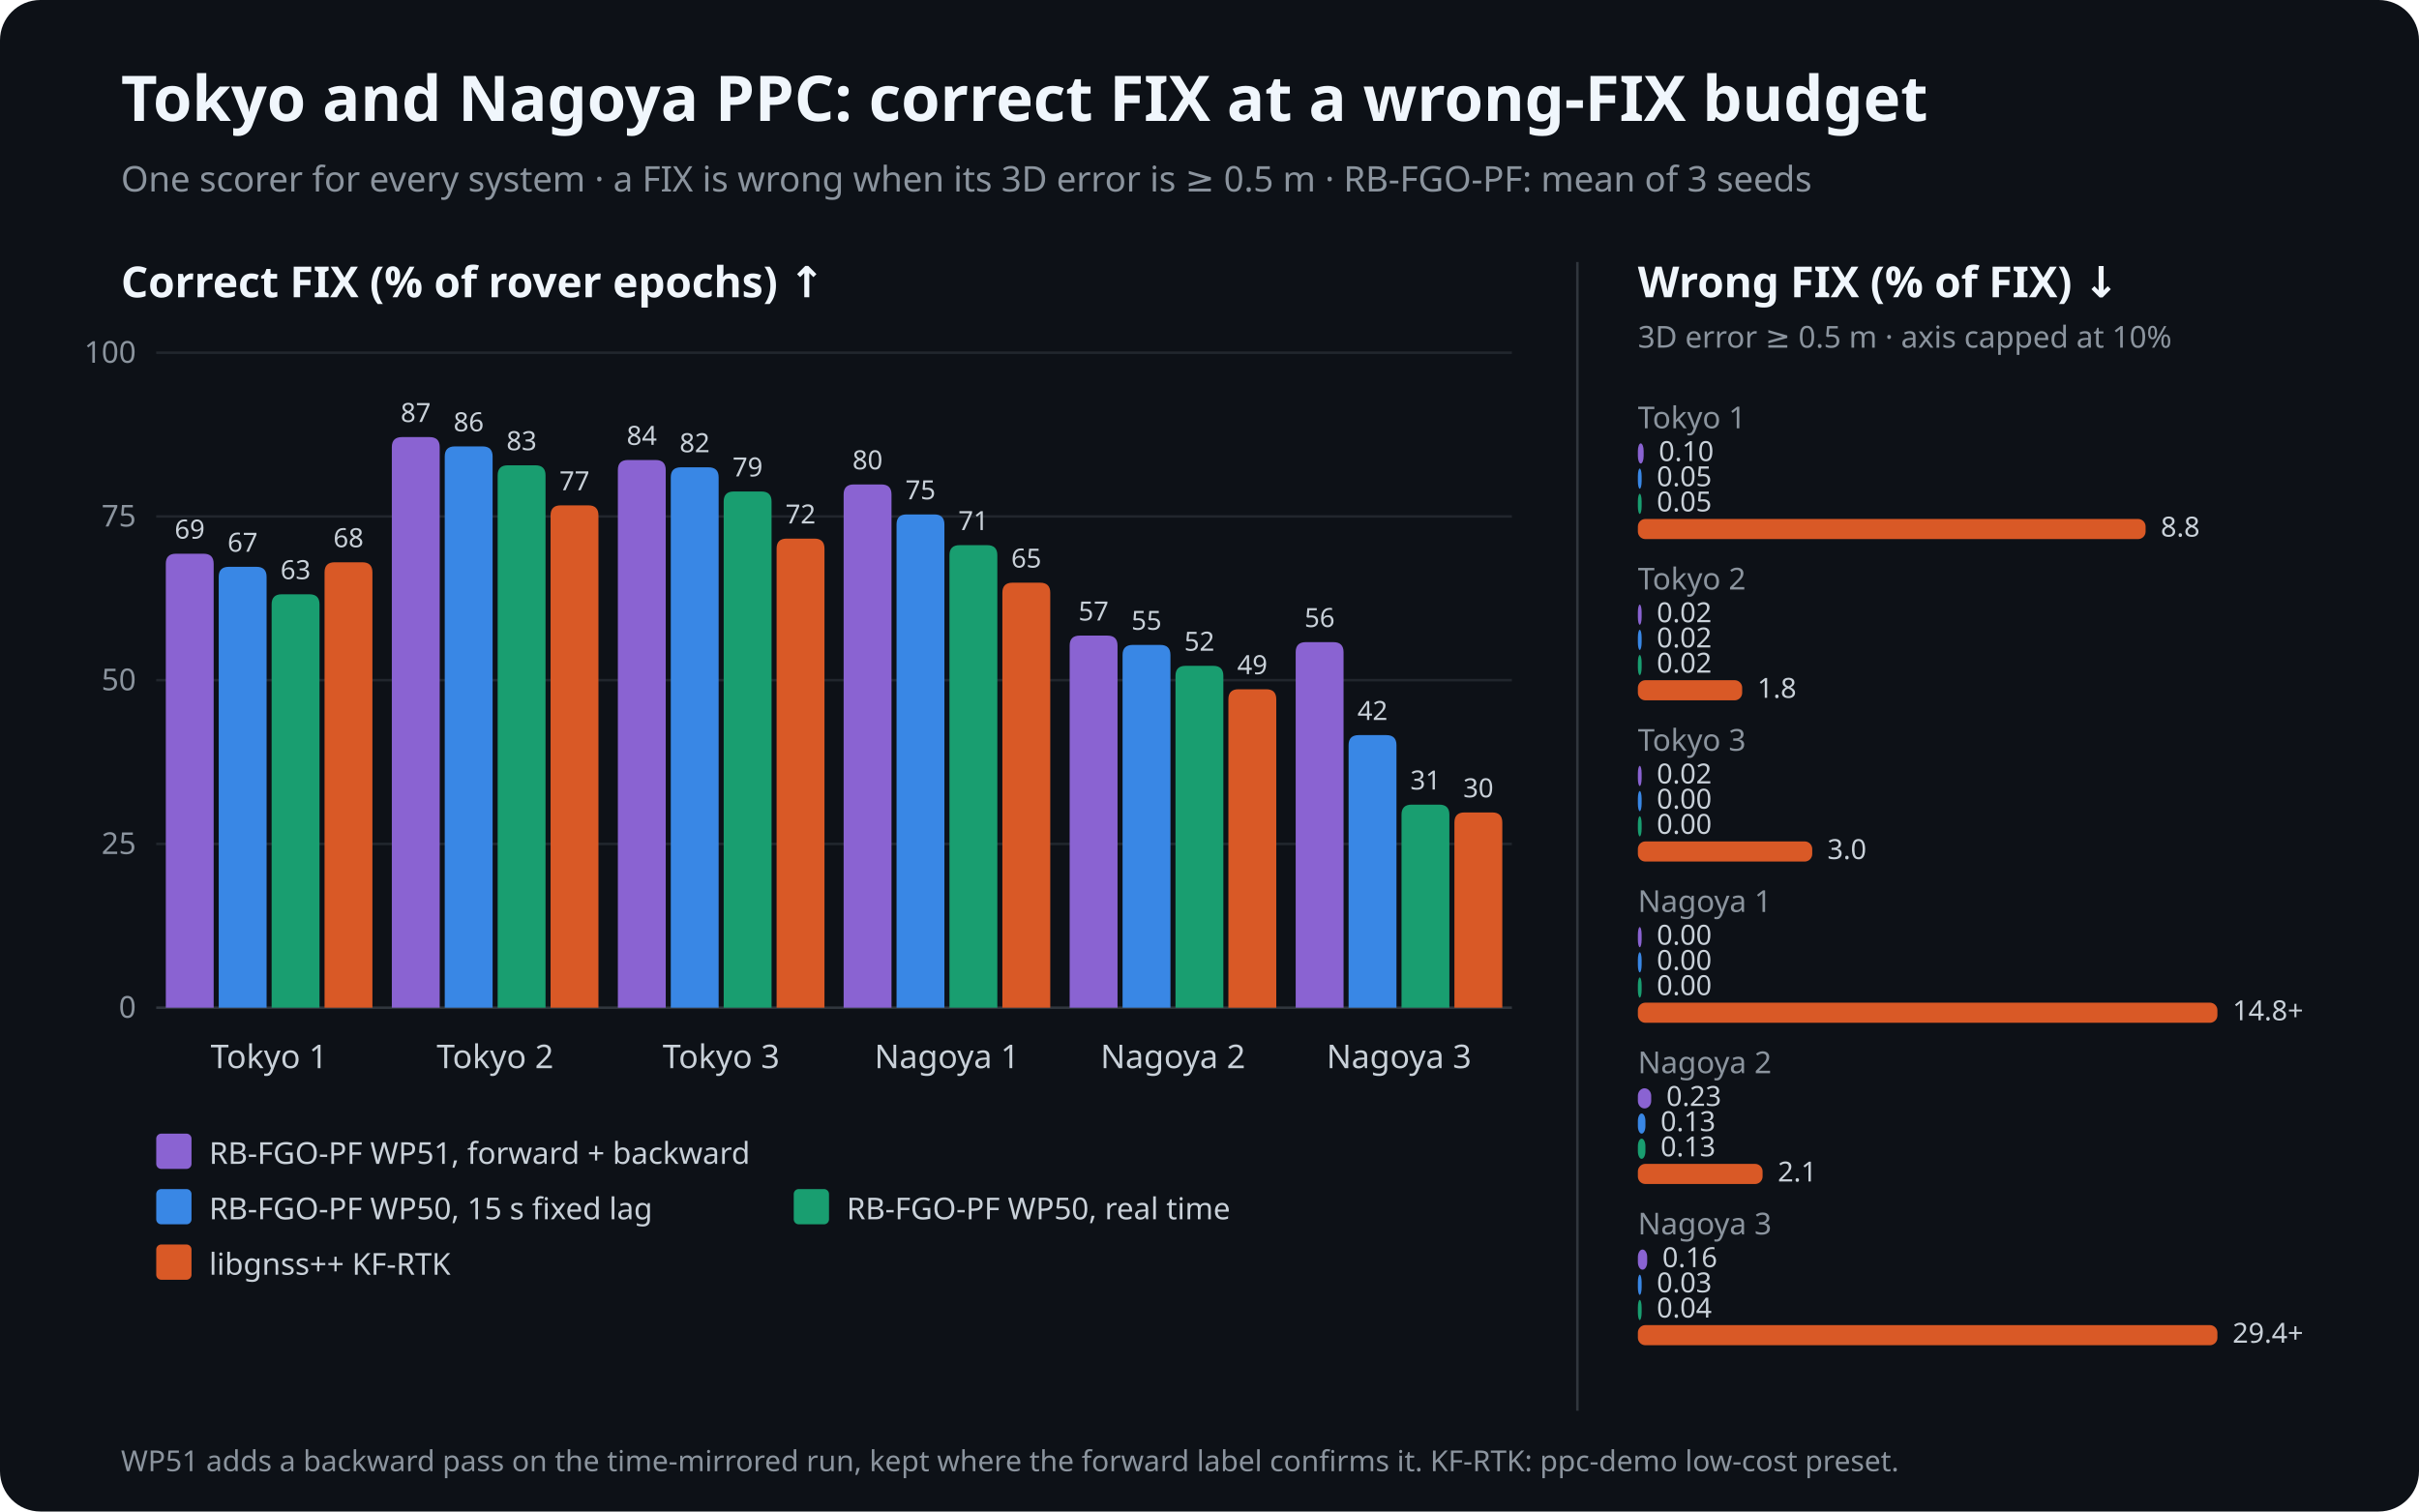
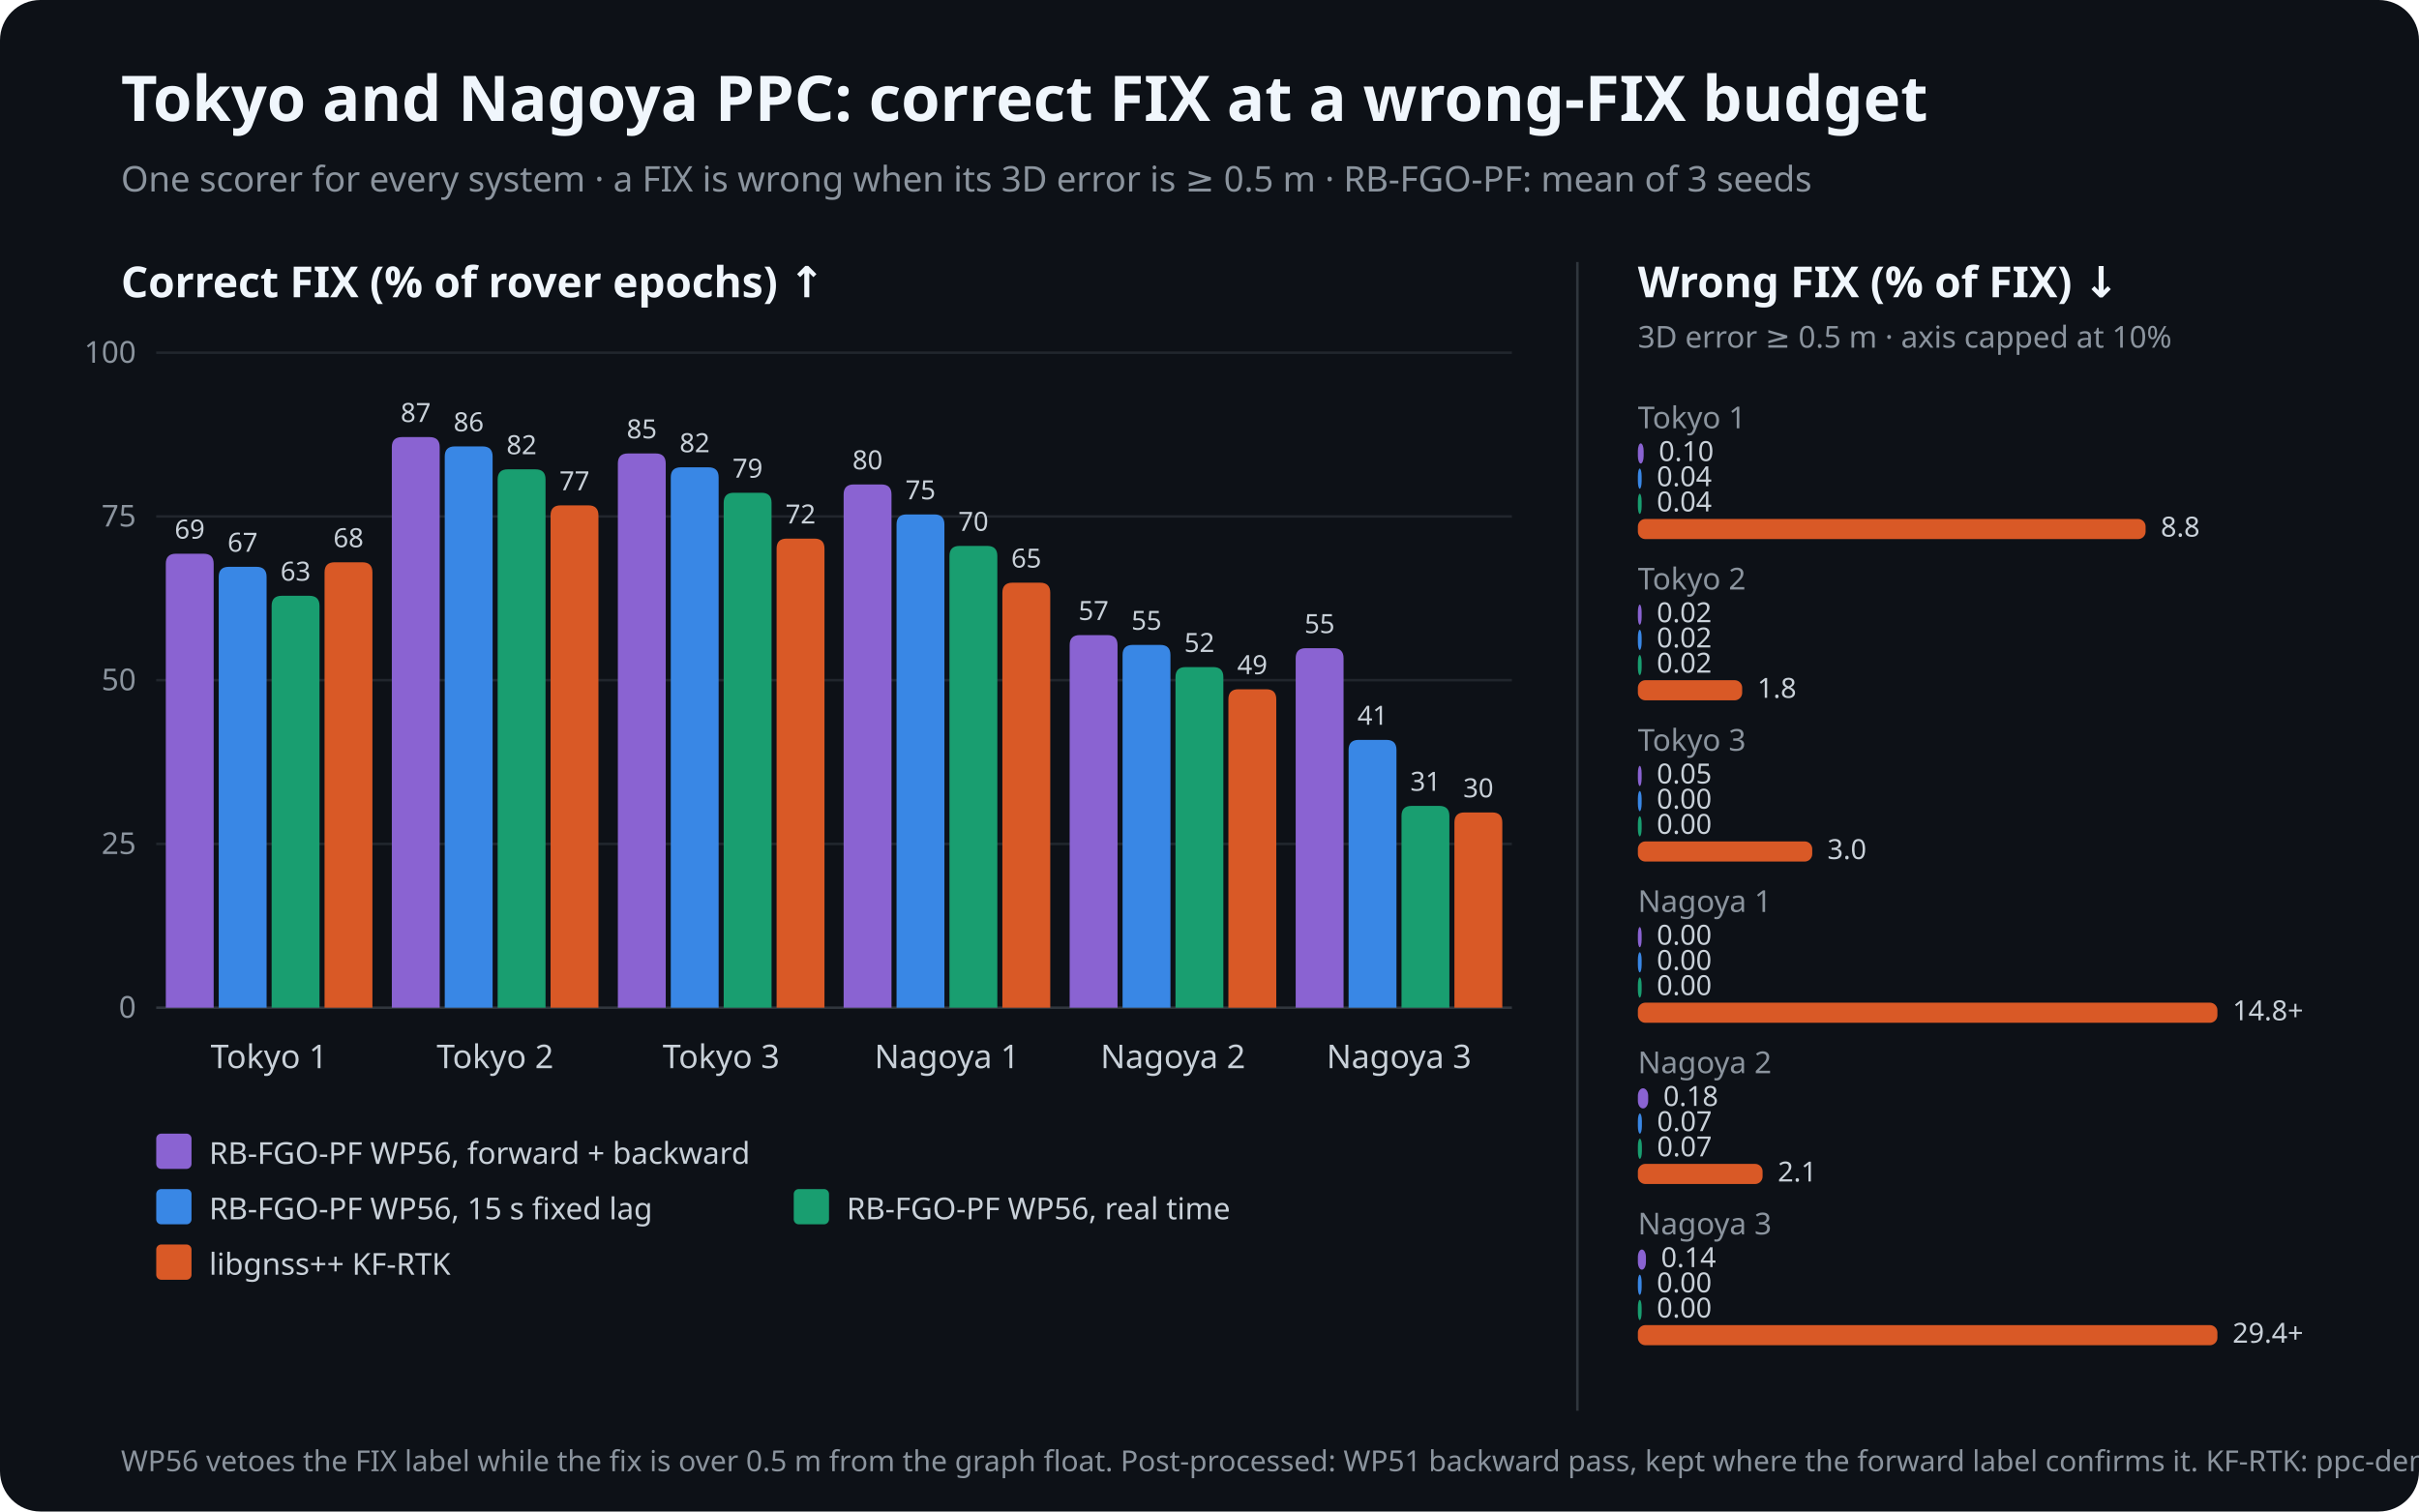
<svg xmlns="http://www.w3.org/2000/svg" width="960" height="600" viewBox="0 0 960 600" role="img" aria-labelledby="title desc">
  <rect width="960" height="600" rx="16" fill="#0d1117" />
  <text x="48" y="48" fill="#f0f6fc" font-family="system-ui,sans-serif" font-size="25" font-weight="700">Tokyo and Nagoya PPC: correct FIX at a wrong-FIX budget</text>
  <text x="48" y="76" fill="#8b949e" font-family="system-ui,sans-serif" font-size="14">One scorer for every system · a FIX is wrong when its 3D error is ≥ 0.5 m · RB-FGO-PF: mean of 3 seeds</text>
  <g font-family="system-ui,sans-serif">
    <text x="48" y="118" fill="#f0f6fc" font-size="17" font-weight="600">Correct FIX (% of rover epochs) ↑</text>
    <line x1="62" y1="400.0" x2="600" y2="400.0" stroke="#30363d" />
    <text x="54" y="404.0" fill="#8b949e" font-size="12" text-anchor="end">0</text>
    <line x1="62" y1="335.0" x2="600" y2="335.0" stroke="#21262d" />
    <text x="54" y="339.0" fill="#8b949e" font-size="12" text-anchor="end">25</text>
    <line x1="62" y1="270.0" x2="600" y2="270.0" stroke="#21262d" />
    <text x="54" y="274.0" fill="#8b949e" font-size="12" text-anchor="end">50</text>
    <line x1="62" y1="205.0" x2="600" y2="205.0" stroke="#21262d" />
    <text x="54" y="209.0" fill="#8b949e" font-size="12" text-anchor="end">75</text>
    <line x1="62" y1="140.0" x2="600" y2="140.0" stroke="#21262d" />
    <text x="54" y="144.0" fill="#8b949e" font-size="12" text-anchor="end">100</text>
    <path d="M65.8,400 V223.8 Q65.8,219.8 69.8,219.8 H80.8 Q84.8,219.8 84.8,223.8 V400 Z" fill="#8a63d2" />
    <text x="75.3" y="213.8" fill="#c9d1d9" font-size="10.5" text-anchor="middle">69</text>
    <path d="M86.8,400 V229.0 Q86.8,225.0 90.8,225.0 H101.8 Q105.8,225.0 105.8,229.0 V400 Z" fill="#3987e5" />
    <text x="96.3" y="219.0" fill="#c9d1d9" font-size="10.5" text-anchor="middle">67</text>
-     <path d="M107.8,400 V239.9 Q107.8,235.9 111.8,235.9 H122.8 Q126.8,235.9 126.8,239.9 V400 Z" fill="#199e70" />
-     <text x="117.3" y="229.9" fill="#c9d1d9" font-size="10.5" text-anchor="middle">63</text>
+     <path d="M107.8,400 V240.5 Q107.8,236.5 111.8,236.5 H122.8 Q126.8,236.5 126.8,240.5 V400 Z" fill="#199e70" />
+     <text x="117.3" y="230.5" fill="#c9d1d9" font-size="10.5" text-anchor="middle">63</text>
    <path d="M128.8,400 V227.2 Q128.8,223.2 132.8,223.2 H143.8 Q147.8,223.2 147.8,227.2 V400 Z" fill="#d95926" />
    <text x="138.3" y="217.2" fill="#c9d1d9" font-size="10.5" text-anchor="middle">68</text>
    <text x="106.8" y="424" fill="#c9d1d9" font-size="13" text-anchor="middle">Tokyo 1</text>
    <path d="M155.5,400 V177.5 Q155.5,173.5 159.5,173.5 H170.5 Q174.5,173.5 174.5,177.5 V400 Z" fill="#8a63d2" />
    <text x="165.0" y="167.5" fill="#c9d1d9" font-size="10.5" text-anchor="middle">87</text>
    <path d="M176.5,400 V181.2 Q176.5,177.2 180.5,177.2 H191.5 Q195.5,177.2 195.5,181.2 V400 Z" fill="#3987e5" />
    <text x="186.0" y="171.2" fill="#c9d1d9" font-size="10.5" text-anchor="middle">86</text>
-     <path d="M197.5,400 V188.7 Q197.5,184.7 201.5,184.7 H212.5 Q216.5,184.7 216.5,188.7 V400 Z" fill="#199e70" />
-     <text x="207.0" y="178.7" fill="#c9d1d9" font-size="10.5" text-anchor="middle">83</text>
+     <path d="M197.5,400 V190.3 Q197.5,186.3 201.5,186.3 H212.5 Q216.5,186.3 216.5,190.3 V400 Z" fill="#199e70" />
+     <text x="207.0" y="180.3" fill="#c9d1d9" font-size="10.5" text-anchor="middle">82</text>
    <path d="M218.5,400 V204.6 Q218.5,200.6 222.5,200.6 H233.5 Q237.5,200.6 237.5,204.6 V400 Z" fill="#d95926" />
    <text x="228.0" y="194.6" fill="#c9d1d9" font-size="10.5" text-anchor="middle">77</text>
    <text x="196.5" y="424" fill="#c9d1d9" font-size="13" text-anchor="middle">Tokyo 2</text>
-     <path d="M245.2,400 V186.6 Q245.2,182.6 249.2,182.6 H260.2 Q264.2,182.6 264.2,186.6 V400 Z" fill="#8a63d2" />
-     <text x="254.7" y="176.6" fill="#c9d1d9" font-size="10.5" text-anchor="middle">84</text>
+     <path d="M245.2,400 V184.0 Q245.2,180.0 249.2,180.0 H260.2 Q264.2,180.0 264.2,184.0 V400 Z" fill="#8a63d2" />
+     <text x="254.7" y="174.0" fill="#c9d1d9" font-size="10.5" text-anchor="middle">85</text>
    <path d="M266.2,400 V189.5 Q266.2,185.5 270.2,185.5 H281.2 Q285.2,185.5 285.2,189.5 V400 Z" fill="#3987e5" />
    <text x="275.7" y="179.5" fill="#c9d1d9" font-size="10.5" text-anchor="middle">82</text>
-     <path d="M287.2,400 V199.1 Q287.2,195.1 291.2,195.1 H302.2 Q306.2,195.1 306.2,199.1 V400 Z" fill="#199e70" />
-     <text x="296.7" y="189.1" fill="#c9d1d9" font-size="10.5" text-anchor="middle">79</text>
+     <path d="M287.2,400 V199.6 Q287.2,195.6 291.2,195.6 H302.2 Q306.2,195.6 306.2,199.6 V400 Z" fill="#199e70" />
+     <text x="296.7" y="189.6" fill="#c9d1d9" font-size="10.5" text-anchor="middle">79</text>
    <path d="M308.2,400 V217.8 Q308.2,213.8 312.2,213.8 H323.2 Q327.2,213.8 327.2,217.8 V400 Z" fill="#d95926" />
    <text x="317.7" y="207.8" fill="#c9d1d9" font-size="10.5" text-anchor="middle">72</text>
    <text x="286.2" y="424" fill="#c9d1d9" font-size="13" text-anchor="middle">Tokyo 3</text>
    <path d="M334.8,400 V196.3 Q334.8,192.3 338.8,192.3 H349.8 Q353.8,192.3 353.8,196.3 V400 Z" fill="#8a63d2" />
    <text x="344.3" y="186.3" fill="#c9d1d9" font-size="10.5" text-anchor="middle">80</text>
    <path d="M355.8,400 V208.2 Q355.8,204.2 359.8,204.2 H370.8 Q374.8,204.2 374.8,208.2 V400 Z" fill="#3987e5" />
    <text x="365.3" y="198.2" fill="#c9d1d9" font-size="10.5" text-anchor="middle">75</text>
-     <path d="M376.8,400 V220.4 Q376.8,216.4 380.8,216.4 H391.8 Q395.8,216.4 395.8,220.4 V400 Z" fill="#199e70" />
-     <text x="386.3" y="210.4" fill="#c9d1d9" font-size="10.5" text-anchor="middle">71</text>
+     <path d="M376.8,400 V220.7 Q376.8,216.7 380.8,216.7 H391.8 Q395.8,216.7 395.8,220.7 V400 Z" fill="#199e70" />
+     <text x="386.3" y="210.7" fill="#c9d1d9" font-size="10.5" text-anchor="middle">70</text>
    <path d="M397.8,400 V235.3 Q397.8,231.3 401.8,231.3 H412.8 Q416.8,231.3 416.8,235.3 V400 Z" fill="#d95926" />
    <text x="407.3" y="225.3" fill="#c9d1d9" font-size="10.5" text-anchor="middle">65</text>
    <text x="375.8" y="424" fill="#c9d1d9" font-size="13" text-anchor="middle">Nagoya 1</text>
-     <path d="M424.5,400 V256.3 Q424.5,252.3 428.5,252.3 H439.5 Q443.5,252.3 443.5,256.3 V400 Z" fill="#8a63d2" />
-     <text x="434.0" y="246.3" fill="#c9d1d9" font-size="10.5" text-anchor="middle">57</text>
+     <path d="M424.5,400 V256.1 Q424.5,252.1 428.5,252.1 H439.5 Q443.5,252.1 443.5,256.1 V400 Z" fill="#8a63d2" />
+     <text x="434.0" y="246.1" fill="#c9d1d9" font-size="10.5" text-anchor="middle">57</text>
    <path d="M445.5,400 V260.0 Q445.5,256.0 449.5,256.0 H460.5 Q464.5,256.0 464.5,260.0 V400 Z" fill="#3987e5" />
    <text x="455.0" y="250.0" fill="#c9d1d9" font-size="10.5" text-anchor="middle">55</text>
-     <path d="M466.5,400 V268.3 Q466.5,264.3 470.5,264.3 H481.5 Q485.5,264.3 485.5,268.3 V400 Z" fill="#199e70" />
-     <text x="476.0" y="258.3" fill="#c9d1d9" font-size="10.5" text-anchor="middle">52</text>
+     <path d="M466.5,400 V268.8 Q466.5,264.8 470.5,264.8 H481.5 Q485.5,264.8 485.5,268.8 V400 Z" fill="#199e70" />
+     <text x="476.0" y="258.8" fill="#c9d1d9" font-size="10.5" text-anchor="middle">52</text>
    <path d="M487.5,400 V277.6 Q487.5,273.6 491.5,273.6 H502.5 Q506.5,273.6 506.5,277.6 V400 Z" fill="#d95926" />
    <text x="497.0" y="267.6" fill="#c9d1d9" font-size="10.5" text-anchor="middle">49</text>
    <text x="465.5" y="424" fill="#c9d1d9" font-size="13" text-anchor="middle">Nagoya 2</text>
-     <path d="M514.2,400 V258.9 Q514.2,254.9 518.2,254.9 H529.2 Q533.2,254.9 533.2,258.9 V400 Z" fill="#8a63d2" />
-     <text x="523.7" y="248.9" fill="#c9d1d9" font-size="10.5" text-anchor="middle">56</text>
-     <path d="M535.2,400 V295.8 Q535.2,291.8 539.2,291.8 H550.2 Q554.2,291.8 554.2,295.8 V400 Z" fill="#3987e5" />
-     <text x="544.7" y="285.8" fill="#c9d1d9" font-size="10.5" text-anchor="middle">42</text>
-     <path d="M556.2,400 V323.4 Q556.2,319.4 560.2,319.4 H571.2 Q575.2,319.4 575.2,323.4 V400 Z" fill="#199e70" />
-     <text x="565.7" y="313.4" fill="#c9d1d9" font-size="10.5" text-anchor="middle">31</text>
+     <path d="M514.2,400 V261.3 Q514.2,257.3 518.2,257.3 H529.2 Q533.2,257.3 533.2,261.3 V400 Z" fill="#8a63d2" />
+     <text x="523.7" y="251.3" fill="#c9d1d9" font-size="10.5" text-anchor="middle">55</text>
+     <path d="M535.2,400 V297.7 Q535.2,293.7 539.2,293.7 H550.2 Q554.2,293.7 554.2,297.7 V400 Z" fill="#3987e5" />
+     <text x="544.7" y="287.7" fill="#c9d1d9" font-size="10.5" text-anchor="middle">41</text>
+     <path d="M556.2,400 V323.9 Q556.2,319.9 560.2,319.9 H571.2 Q575.2,319.9 575.2,323.9 V400 Z" fill="#199e70" />
+     <text x="565.7" y="313.9" fill="#c9d1d9" font-size="10.5" text-anchor="middle">31</text>
    <path d="M577.2,400 V326.5 Q577.2,322.5 581.2,322.5 H592.2 Q596.2,322.5 596.2,326.5 V400 Z" fill="#d95926" />
    <text x="586.7" y="316.5" fill="#c9d1d9" font-size="10.5" text-anchor="middle">30</text>
    <text x="555.2" y="424" fill="#c9d1d9" font-size="13" text-anchor="middle">Nagoya 3</text>
    <line x1="626" y1="104" x2="626" y2="560" stroke="#30363d" />
    <text x="650" y="118" fill="#f0f6fc" font-size="17" font-weight="600">Wrong FIX (% of FIX) ↓</text>
    <text x="650" y="138" fill="#8b949e" font-size="12">3D error ≥ 0.5 m · axis capped at 10%</text>
    <text x="650" y="170" fill="#8b949e" font-size="12">Tokyo 1</text>
    <rect x="650" y="176" width="2.3" height="8" rx="3" fill="#8a63d2" />
    <text x="658.3" y="183" fill="#c9d1d9" font-size="11">0.10</text>
    <rect x="650" y="186" width="1.5" height="8" rx="3" fill="#3987e5" />
-     <text x="657.5" y="193" fill="#c9d1d9" font-size="11">0.05</text>
+     <text x="657.5" y="193" fill="#c9d1d9" font-size="11">0.04</text>
    <rect x="650" y="196" width="1.5" height="8" rx="3" fill="#199e70" />
-     <text x="657.5" y="203" fill="#c9d1d9" font-size="11">0.05</text>
+     <text x="657.5" y="203" fill="#c9d1d9" font-size="11">0.04</text>
    <rect x="650" y="206" width="201.5" height="8" rx="3" fill="#d95926" />
    <text x="857.5" y="213" fill="#c9d1d9" font-size="11">8.8</text>
    <text x="650" y="234" fill="#8b949e" font-size="12">Tokyo 2</text>
    <rect x="650" y="240" width="1.5" height="8" rx="3" fill="#8a63d2" />
    <text x="657.5" y="247" fill="#c9d1d9" font-size="11">0.02</text>
    <rect x="650" y="250" width="1.5" height="8" rx="3" fill="#3987e5" />
    <text x="657.5" y="257" fill="#c9d1d9" font-size="11">0.02</text>
    <rect x="650" y="260" width="1.5" height="8" rx="3" fill="#199e70" />
    <text x="657.5" y="267" fill="#c9d1d9" font-size="11">0.02</text>
    <rect x="650" y="270" width="41.4" height="8" rx="3" fill="#d95926" />
    <text x="697.4" y="277" fill="#c9d1d9" font-size="11">1.8</text>
    <text x="650" y="298" fill="#8b949e" font-size="12">Tokyo 3</text>
    <rect x="650" y="304" width="1.5" height="8" rx="3" fill="#8a63d2" />
-     <text x="657.5" y="311" fill="#c9d1d9" font-size="11">0.02</text>
+     <text x="657.5" y="311" fill="#c9d1d9" font-size="11">0.05</text>
    <rect x="650" y="314" width="1.5" height="8" rx="3" fill="#3987e5" />
    <text x="657.5" y="321" fill="#c9d1d9" font-size="11">0.00</text>
    <rect x="650" y="324" width="1.5" height="8" rx="3" fill="#199e70" />
    <text x="657.5" y="331" fill="#c9d1d9" font-size="11">0.00</text>
    <rect x="650" y="334" width="69.2" height="8" rx="3" fill="#d95926" />
    <text x="725.2" y="341" fill="#c9d1d9" font-size="11">3.0</text>
    <text x="650" y="362" fill="#8b949e" font-size="12">Nagoya 1</text>
    <rect x="650" y="368" width="1.5" height="8" rx="3" fill="#8a63d2" />
    <text x="657.5" y="375" fill="#c9d1d9" font-size="11">0.00</text>
    <rect x="650" y="378" width="1.5" height="8" rx="3" fill="#3987e5" />
    <text x="657.5" y="385" fill="#c9d1d9" font-size="11">0.00</text>
    <rect x="650" y="388" width="1.5" height="8" rx="3" fill="#199e70" />
    <text x="657.5" y="395" fill="#c9d1d9" font-size="11">0.00</text>
    <rect x="650" y="398" width="230.0" height="8" rx="3" fill="#d95926" />
    <text x="886.0" y="405" fill="#c9d1d9" font-size="11">14.8+</text>
    <text x="650" y="426" fill="#8b949e" font-size="12">Nagoya 2</text>
-     <rect x="650" y="432" width="5.3" height="8" rx="3" fill="#8a63d2" />
-     <text x="661.3" y="439" fill="#c9d1d9" font-size="11">0.23</text>
-     <rect x="650" y="442" width="3.0" height="8" rx="3" fill="#3987e5" />
-     <text x="659.0" y="449" fill="#c9d1d9" font-size="11">0.13</text>
-     <rect x="650" y="452" width="3.0" height="8" rx="3" fill="#199e70" />
-     <text x="659.0" y="459" fill="#c9d1d9" font-size="11">0.13</text>
+     <rect x="650" y="432" width="4.1" height="8" rx="3" fill="#8a63d2" />
+     <text x="660.1" y="439" fill="#c9d1d9" font-size="11">0.18</text>
+     <rect x="650" y="442" width="1.6" height="8" rx="3" fill="#3987e5" />
+     <text x="657.6" y="449" fill="#c9d1d9" font-size="11">0.07</text>
+     <rect x="650" y="452" width="1.6" height="8" rx="3" fill="#199e70" />
+     <text x="657.6" y="459" fill="#c9d1d9" font-size="11">0.07</text>
    <rect x="650" y="462" width="49.5" height="8" rx="3" fill="#d95926" />
    <text x="705.5" y="469" fill="#c9d1d9" font-size="11">2.1</text>
    <text x="650" y="490" fill="#8b949e" font-size="12">Nagoya 3</text>
-     <rect x="650" y="496" width="3.7" height="8" rx="3" fill="#8a63d2" />
-     <text x="659.7" y="503" fill="#c9d1d9" font-size="11">0.16</text>
+     <rect x="650" y="496" width="3.2" height="8" rx="3" fill="#8a63d2" />
+     <text x="659.2" y="503" fill="#c9d1d9" font-size="11">0.14</text>
    <rect x="650" y="506" width="1.5" height="8" rx="3" fill="#3987e5" />
-     <text x="657.5" y="513" fill="#c9d1d9" font-size="11">0.03</text>
+     <text x="657.5" y="513" fill="#c9d1d9" font-size="11">0.00</text>
    <rect x="650" y="516" width="1.5" height="8" rx="3" fill="#199e70" />
-     <text x="657.5" y="523" fill="#c9d1d9" font-size="11">0.04</text>
+     <text x="657.5" y="523" fill="#c9d1d9" font-size="11">0.00</text>
    <rect x="650" y="526" width="230.0" height="8" rx="3" fill="#d95926" />
    <text x="886.0" y="533" fill="#c9d1d9" font-size="11">29.4+</text>
    <rect x="62" y="450" width="14" height="14" rx="2" fill="#8a63d2" />
-     <text x="83" y="462" fill="#c9d1d9" font-size="12">RB-FGO-PF WP51, forward + backward</text>
+     <text x="83" y="462" fill="#c9d1d9" font-size="12">RB-FGO-PF WP56, forward + backward</text>
    <rect x="62" y="472" width="14" height="14" rx="2" fill="#3987e5" />
-     <text x="83" y="484" fill="#c9d1d9" font-size="12">RB-FGO-PF WP50, 15 s fixed lag</text>
+     <text x="83" y="484" fill="#c9d1d9" font-size="12">RB-FGO-PF WP56, 15 s fixed lag</text>
    <rect x="315.0" y="472" width="14" height="14" rx="2" fill="#199e70" />
-     <text x="336.0" y="484" fill="#c9d1d9" font-size="12">RB-FGO-PF WP50, real time</text>
+     <text x="336.0" y="484" fill="#c9d1d9" font-size="12">RB-FGO-PF WP56, real time</text>
    <rect x="62" y="494" width="14" height="14" rx="2" fill="#d95926" />
    <text x="83" y="506" fill="#c9d1d9" font-size="12">libgnss++ KF-RTK</text>
-     <text x="48" y="584" fill="#8b949e" font-size="11.5">WP51 adds a backward pass on the time-mirrored run, kept where the forward label confirms it. KF-RTK: ppc-demo low-cost preset.</text>
+     <text x="48" y="584" fill="#8b949e" font-size="11.5">WP56 vetoes the FIX label while the fix is over 0.5 m from the graph float. Post-processed: WP51 backward pass, kept where the forward label confirms it. KF-RTK: ppc-demo low-cost preset.</text>
  </g>
</svg>
